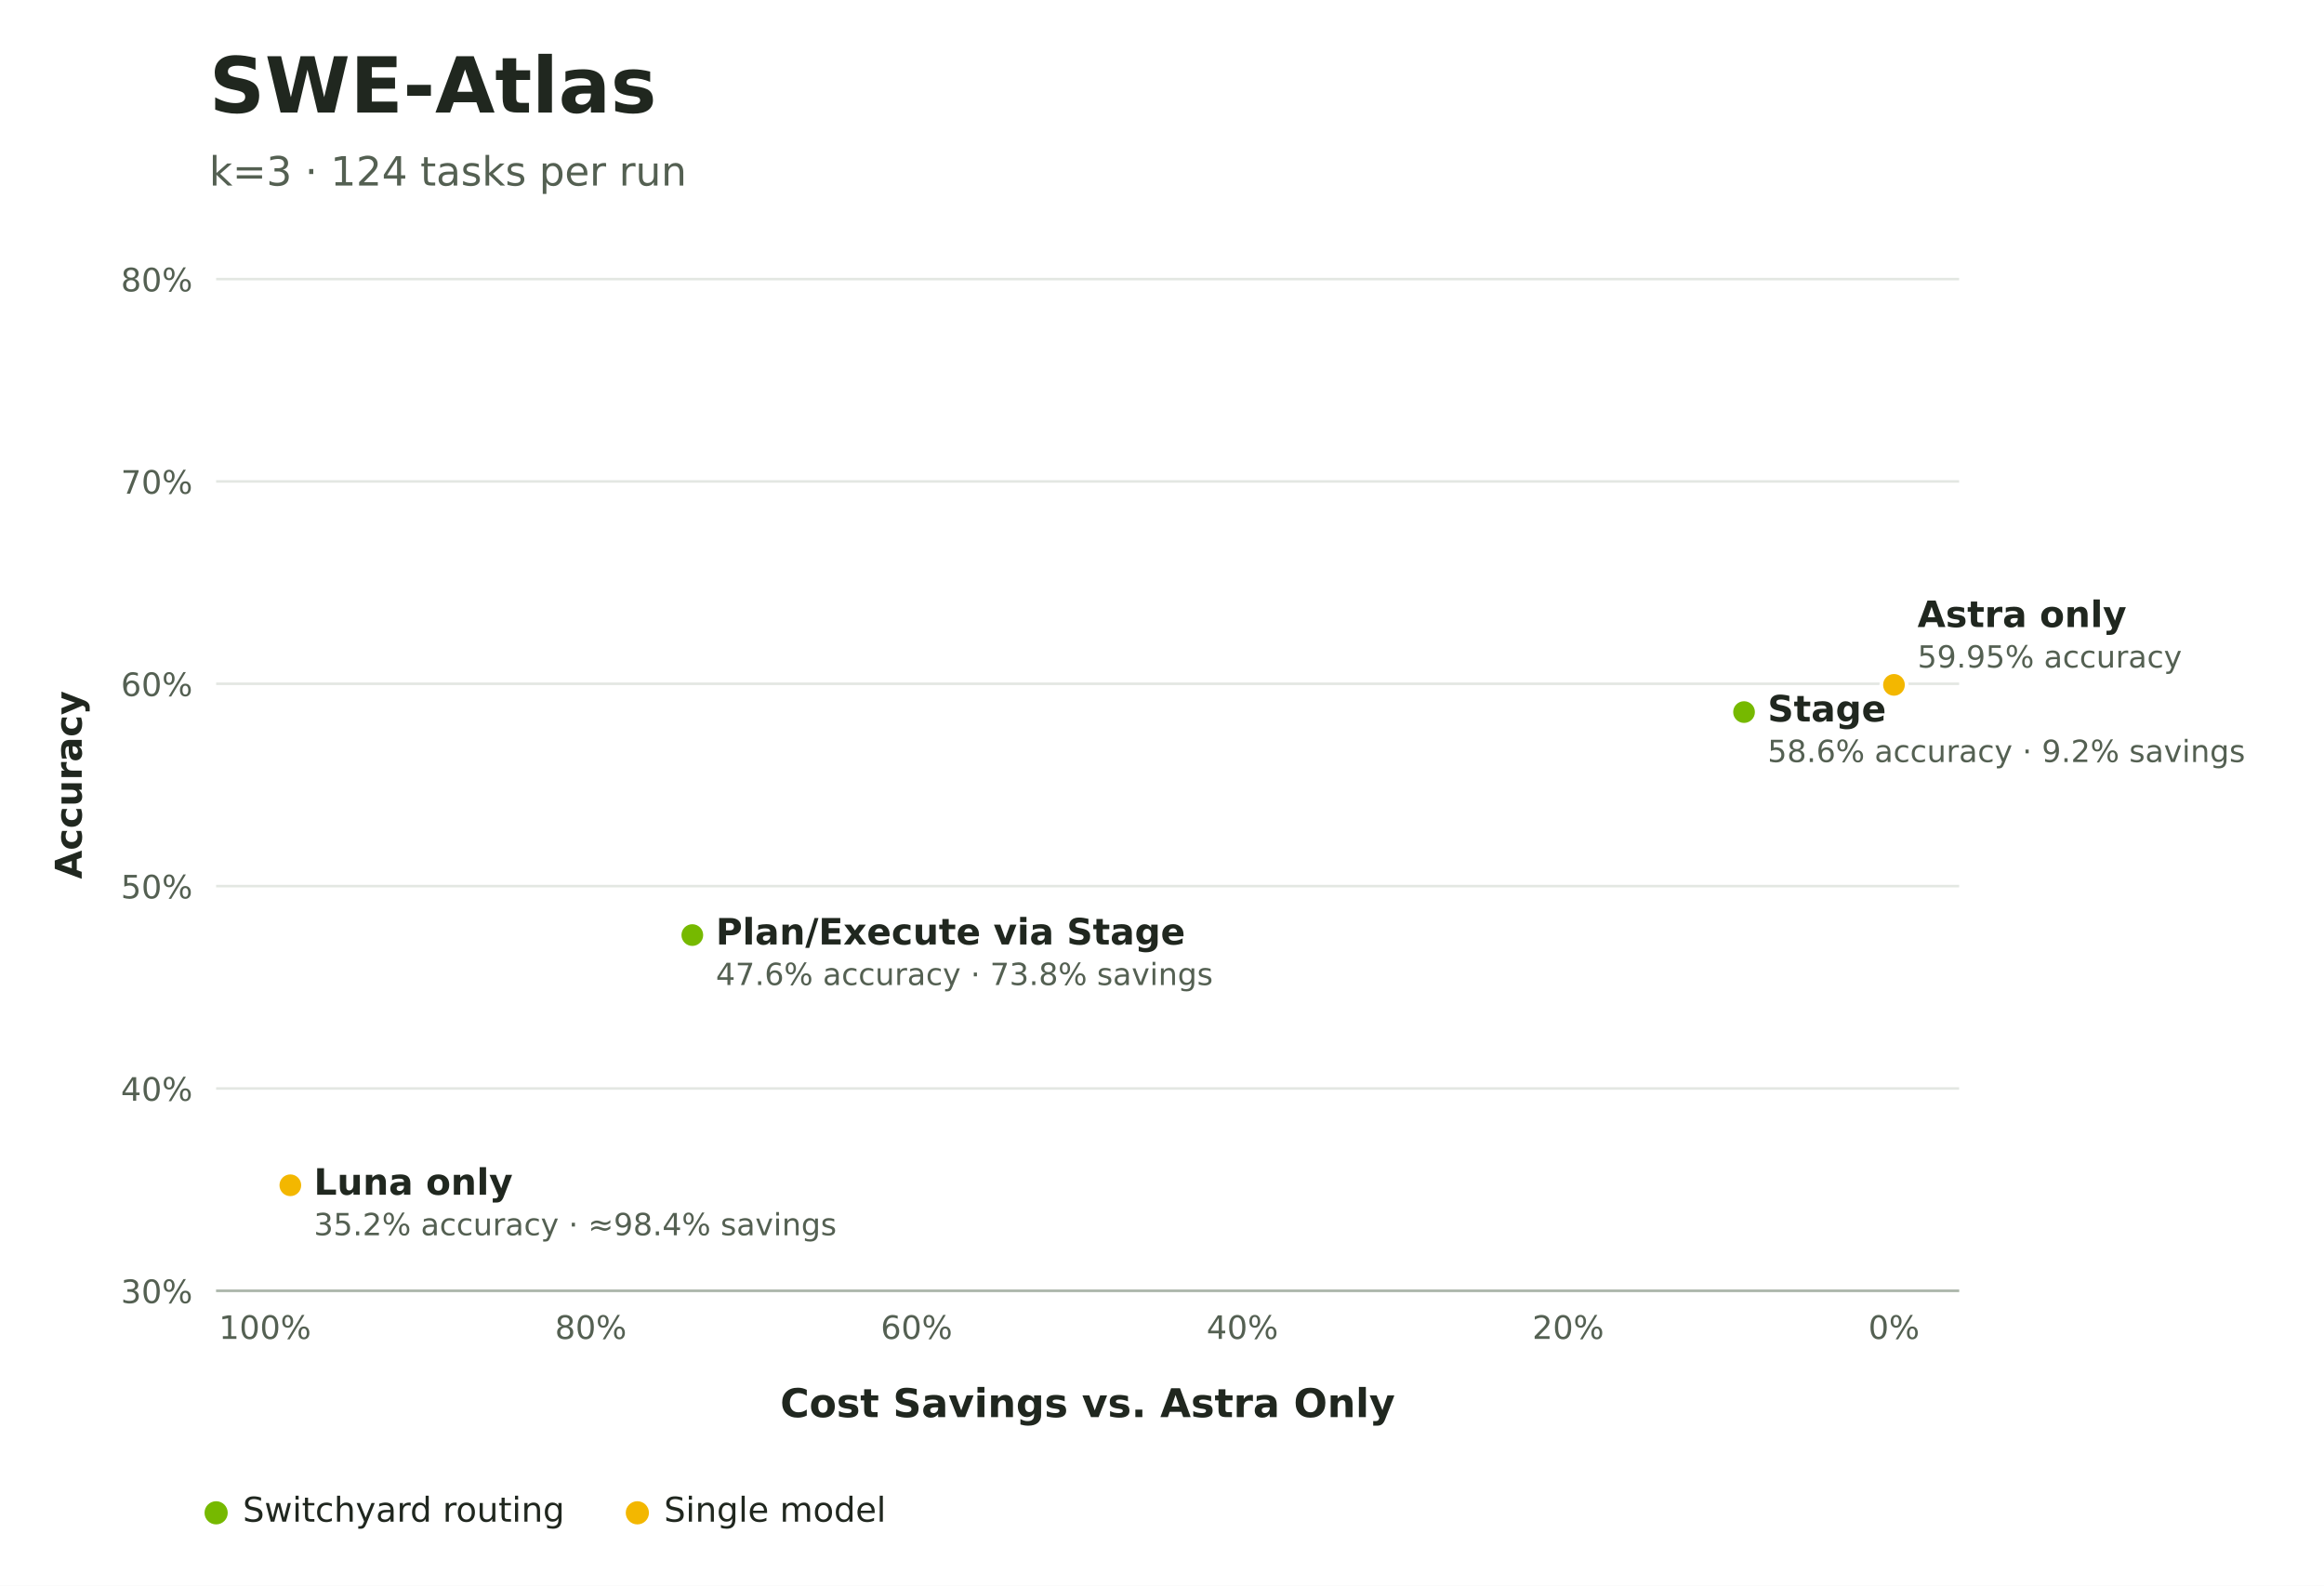
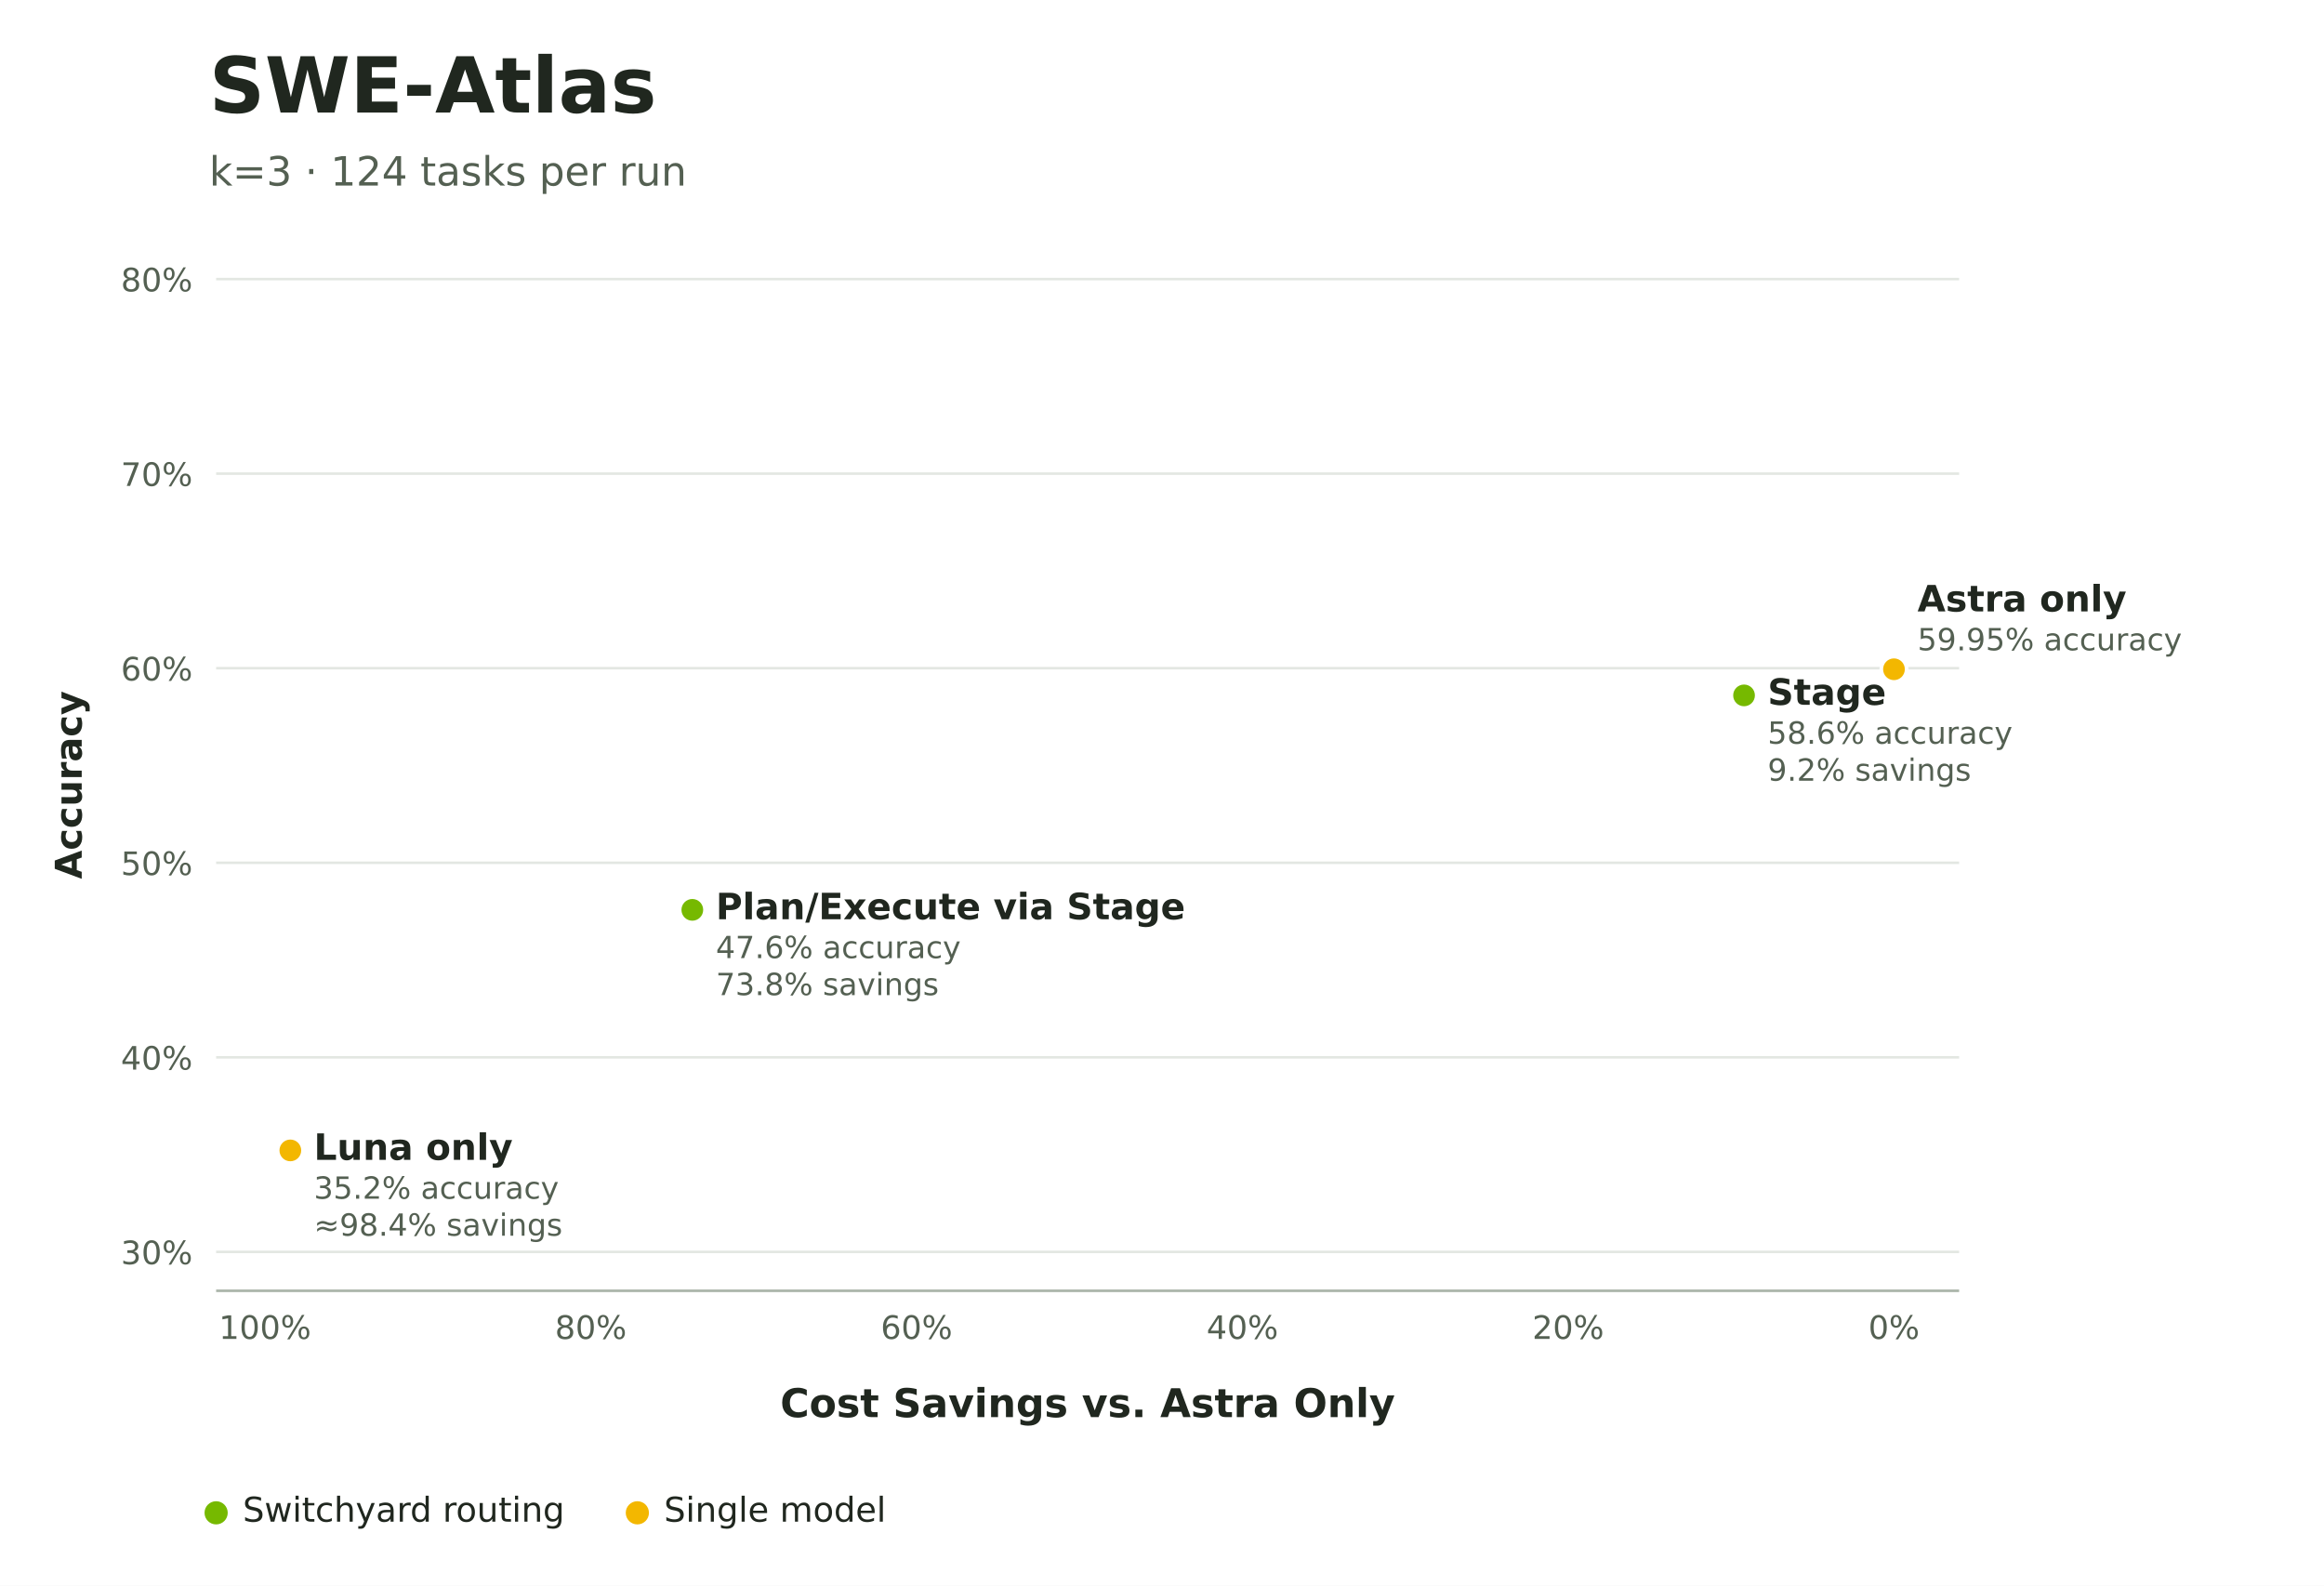
<svg xmlns="http://www.w3.org/2000/svg" viewBox="0 0 691.2 471.6" width="691.2" height="471.6" role="img" aria-labelledby="title desc" font-family="DejaVu Sans, Arial, sans-serif">
  <rect width="100%" height="100%" fill="white" />
  <text x="563.3" y="398.18" font-size="9.6" fill="#546052" text-anchor="middle">0%</text>
  <text x="466.4" y="398.18" font-size="9.6" fill="#546052" text-anchor="middle">20%</text>
  <text x="369.51" y="398.18" font-size="9.6" fill="#546052" text-anchor="middle">40%</text>
  <text x="272.61" y="398.18" font-size="9.6" fill="#546052" text-anchor="middle">60%</text>
  <text x="175.71" y="398.18" font-size="9.6" fill="#546052" text-anchor="middle">80%</text>
  <text x="78.82" y="398.18" font-size="9.6" fill="#546052" text-anchor="middle">100%</text>
  <text x="323.48" y="421.45" font-size="11.8" fill="#20271f" font-weight="700" text-anchor="middle">Cost Savings vs. Astra Only</text>
-   <line x1="64.28" y1="383.88" x2="582.68" y2="383.88" stroke="#e3e7e2" stroke-width="0.75" />
-   <text x="57.28" y="387.53" font-size="9.6" fill="#546052" text-anchor="end">30%</text>
-   <line x1="64.28" y1="323.71" x2="582.68" y2="323.71" stroke="#e3e7e2" stroke-width="0.75" />
-   <text x="57.28" y="327.35" font-size="9.6" fill="#546052" text-anchor="end">40%</text>
-   <line x1="64.28" y1="263.53" x2="582.68" y2="263.53" stroke="#e3e7e2" stroke-width="0.75" />
-   <text x="57.28" y="267.18" font-size="9.6" fill="#546052" text-anchor="end">50%</text>
-   <line x1="64.28" y1="203.35" x2="582.68" y2="203.35" stroke="#e3e7e2" stroke-width="0.75" />
-   <text x="57.28" y="207" font-size="9.6" fill="#546052" text-anchor="end">60%</text>
-   <line x1="64.28" y1="143.18" x2="582.68" y2="143.18" stroke="#e3e7e2" stroke-width="0.75" />
-   <text x="57.28" y="146.82" font-size="9.6" fill="#546052" text-anchor="end">70%</text>
+   <line x1="64.28" y1="372.31" x2="582.68" y2="372.31" stroke="#e3e7e2" stroke-width="0.75" />
+   <text x="57.28" y="375.96" font-size="9.6" fill="#546052" text-anchor="end">30%</text>
+   <line x1="64.28" y1="314.45" x2="582.68" y2="314.45" stroke="#e3e7e2" stroke-width="0.75" />
+   <text x="57.28" y="318.1" font-size="9.6" fill="#546052" text-anchor="end">40%</text>
+   <line x1="64.28" y1="256.59" x2="582.68" y2="256.59" stroke="#e3e7e2" stroke-width="0.75" />
+   <text x="57.28" y="260.23" font-size="9.6" fill="#546052" text-anchor="end">50%</text>
+   <line x1="64.28" y1="198.72" x2="582.68" y2="198.72" stroke="#e3e7e2" stroke-width="0.75" />
+   <text x="57.28" y="202.37" font-size="9.6" fill="#546052" text-anchor="end">60%</text>
+   <line x1="64.28" y1="140.86" x2="582.68" y2="140.86" stroke="#e3e7e2" stroke-width="0.75" />
+   <text x="57.28" y="144.51" font-size="9.6" fill="#546052" text-anchor="end">70%</text>
  <line x1="64.28" y1="83" x2="582.68" y2="83" stroke="#e3e7e2" stroke-width="0.75" />
  <text x="57.28" y="86.65" font-size="9.6" fill="#546052" text-anchor="end">80%</text>
  <text x="24.3" y="233.44" font-size="11" fill="#20271f" transform="rotate(-90 24.30152 233.442)" font-weight="700" text-anchor="middle">Accuracy</text>
  <line x1="64.28" y1="383.88" x2="582.68" y2="383.88" stroke="#aeb8ad" stroke-width="0.8" />
-   <circle cx="563.3" cy="203.68" r="3.78" fill="#f3b700" stroke="white" stroke-width="1.1" />
-   <circle cx="518.71" cy="211.77" r="3.78" fill="#76b900" stroke="white" stroke-width="1.1" />
-   <circle cx="205.91" cy="278.09" r="3.78" fill="#76b900" stroke="white" stroke-width="1.1" />
-   <circle cx="86.35" cy="352.5" r="3.78" fill="#f3b700" stroke="white" stroke-width="1.1" />
-   <text x="570.3" y="186.48" font-size="10.8" fill="#20271f" font-weight="700">Astra only</text>
-   <text x="570.3" y="198.54" font-size="9.1" fill="#546052">59.95% accuracy</text>
-   <text x="525.71" y="214.57" font-size="10.8" fill="#20271f" font-weight="700">Stage</text>
-   <text x="525.71" y="226.63" font-size="9.1" fill="#546052">58.6% accuracy · 9.2% savings</text>
-   <text x="212.91" y="280.89" font-size="10.8" fill="#20271f" font-weight="700">Plan/Execute via Stage</text>
-   <text x="212.91" y="292.95" font-size="9.1" fill="#546052">47.6% accuracy · 73.8% savings</text>
-   <text x="93.35" y="355.31" font-size="10.8" fill="#20271f" font-weight="700">Luna only</text>
-   <text x="93.35" y="367.36" font-size="9.1" fill="#546052">35.2% accuracy · ≈98.4% savings</text>
+   <circle cx="563.3" cy="199.04" r="3.78" fill="#f3b700" stroke="white" stroke-width="1.1" />
+   <circle cx="518.71" cy="206.81" r="3.78" fill="#76b900" stroke="white" stroke-width="1.1" />
+   <circle cx="205.91" cy="270.59" r="3.78" fill="#76b900" stroke="white" stroke-width="1.1" />
+   <circle cx="86.35" cy="342.13" r="3.78" fill="#f3b700" stroke="white" stroke-width="1.1" />
+   <text x="570.3" y="181.84" font-size="10.8" fill="#20271f" font-weight="700">Astra only</text>
+   <text x="570.3" y="193.4" font-size="9.1" fill="#546052">59.95% accuracy</text>
+   <text x="525.71" y="209.62" font-size="10.8" fill="#20271f" font-weight="700">Stage</text>
+   <text x="525.71" y="221.18" font-size="9.1" fill="#546052">58.6% accuracy</text>
+   <text x="525.71" y="232.18" font-size="9.1" fill="#546052">9.2% savings</text>
+   <text x="212.91" y="273.39" font-size="10.8" fill="#20271f" font-weight="700">Plan/Execute via Stage</text>
+   <text x="212.91" y="284.95" font-size="9.1" fill="#546052">47.6% accuracy</text>
+   <text x="212.91" y="295.95" font-size="9.1" fill="#546052">73.8% savings</text>
+   <text x="93.35" y="344.94" font-size="10.8" fill="#20271f" font-weight="700">Luna only</text>
+   <text x="93.35" y="356.5" font-size="9.1" fill="#546052">35.2% accuracy</text>
+   <text x="93.35" y="367.5" font-size="9.1" fill="#546052">≈98.4% savings</text>
  <circle cx="64.28" cy="449.91" r="3.45" fill="#76b900" />
  <circle cx="189.56" cy="449.91" r="3.45" fill="#f3b700" />
  <text x="62.21" y="33.48" font-size="23" fill="#20271f" font-weight="700">SWE-Atlas</text>
  <text x="62.21" y="55.18" font-size="12" fill="#546052">k=3 · 124 tasks per run</text>
  <text x="72.2" y="452.54" font-size="10.15" fill="#20271f">Switchyard routing</text>
  <text x="197.48" y="452.54" font-size="10.15" fill="#20271f">Single model</text>
</svg>
